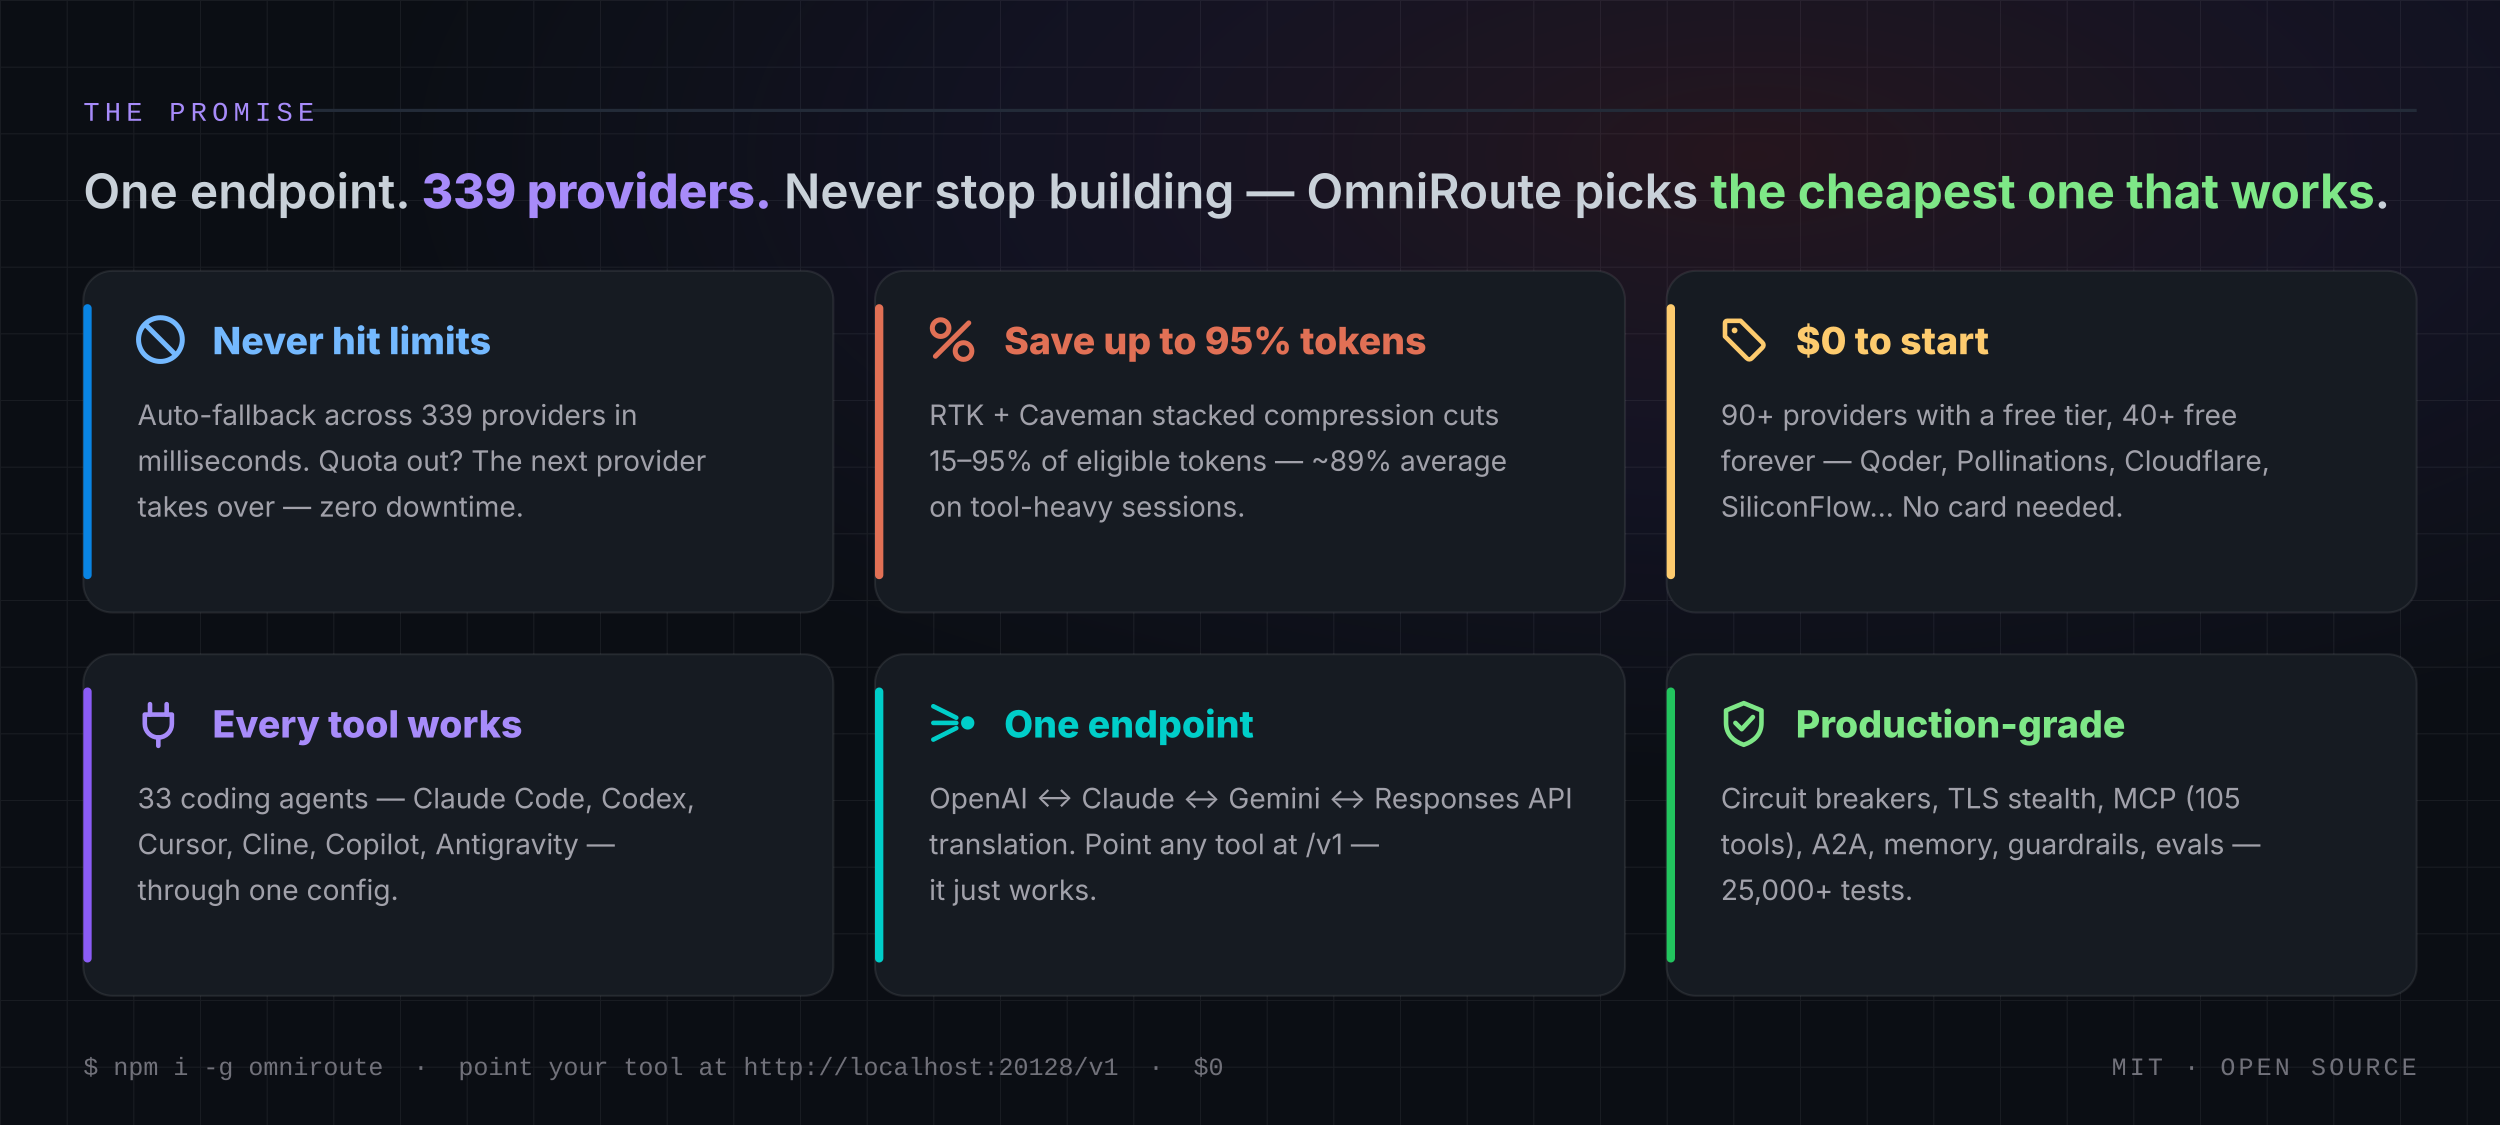
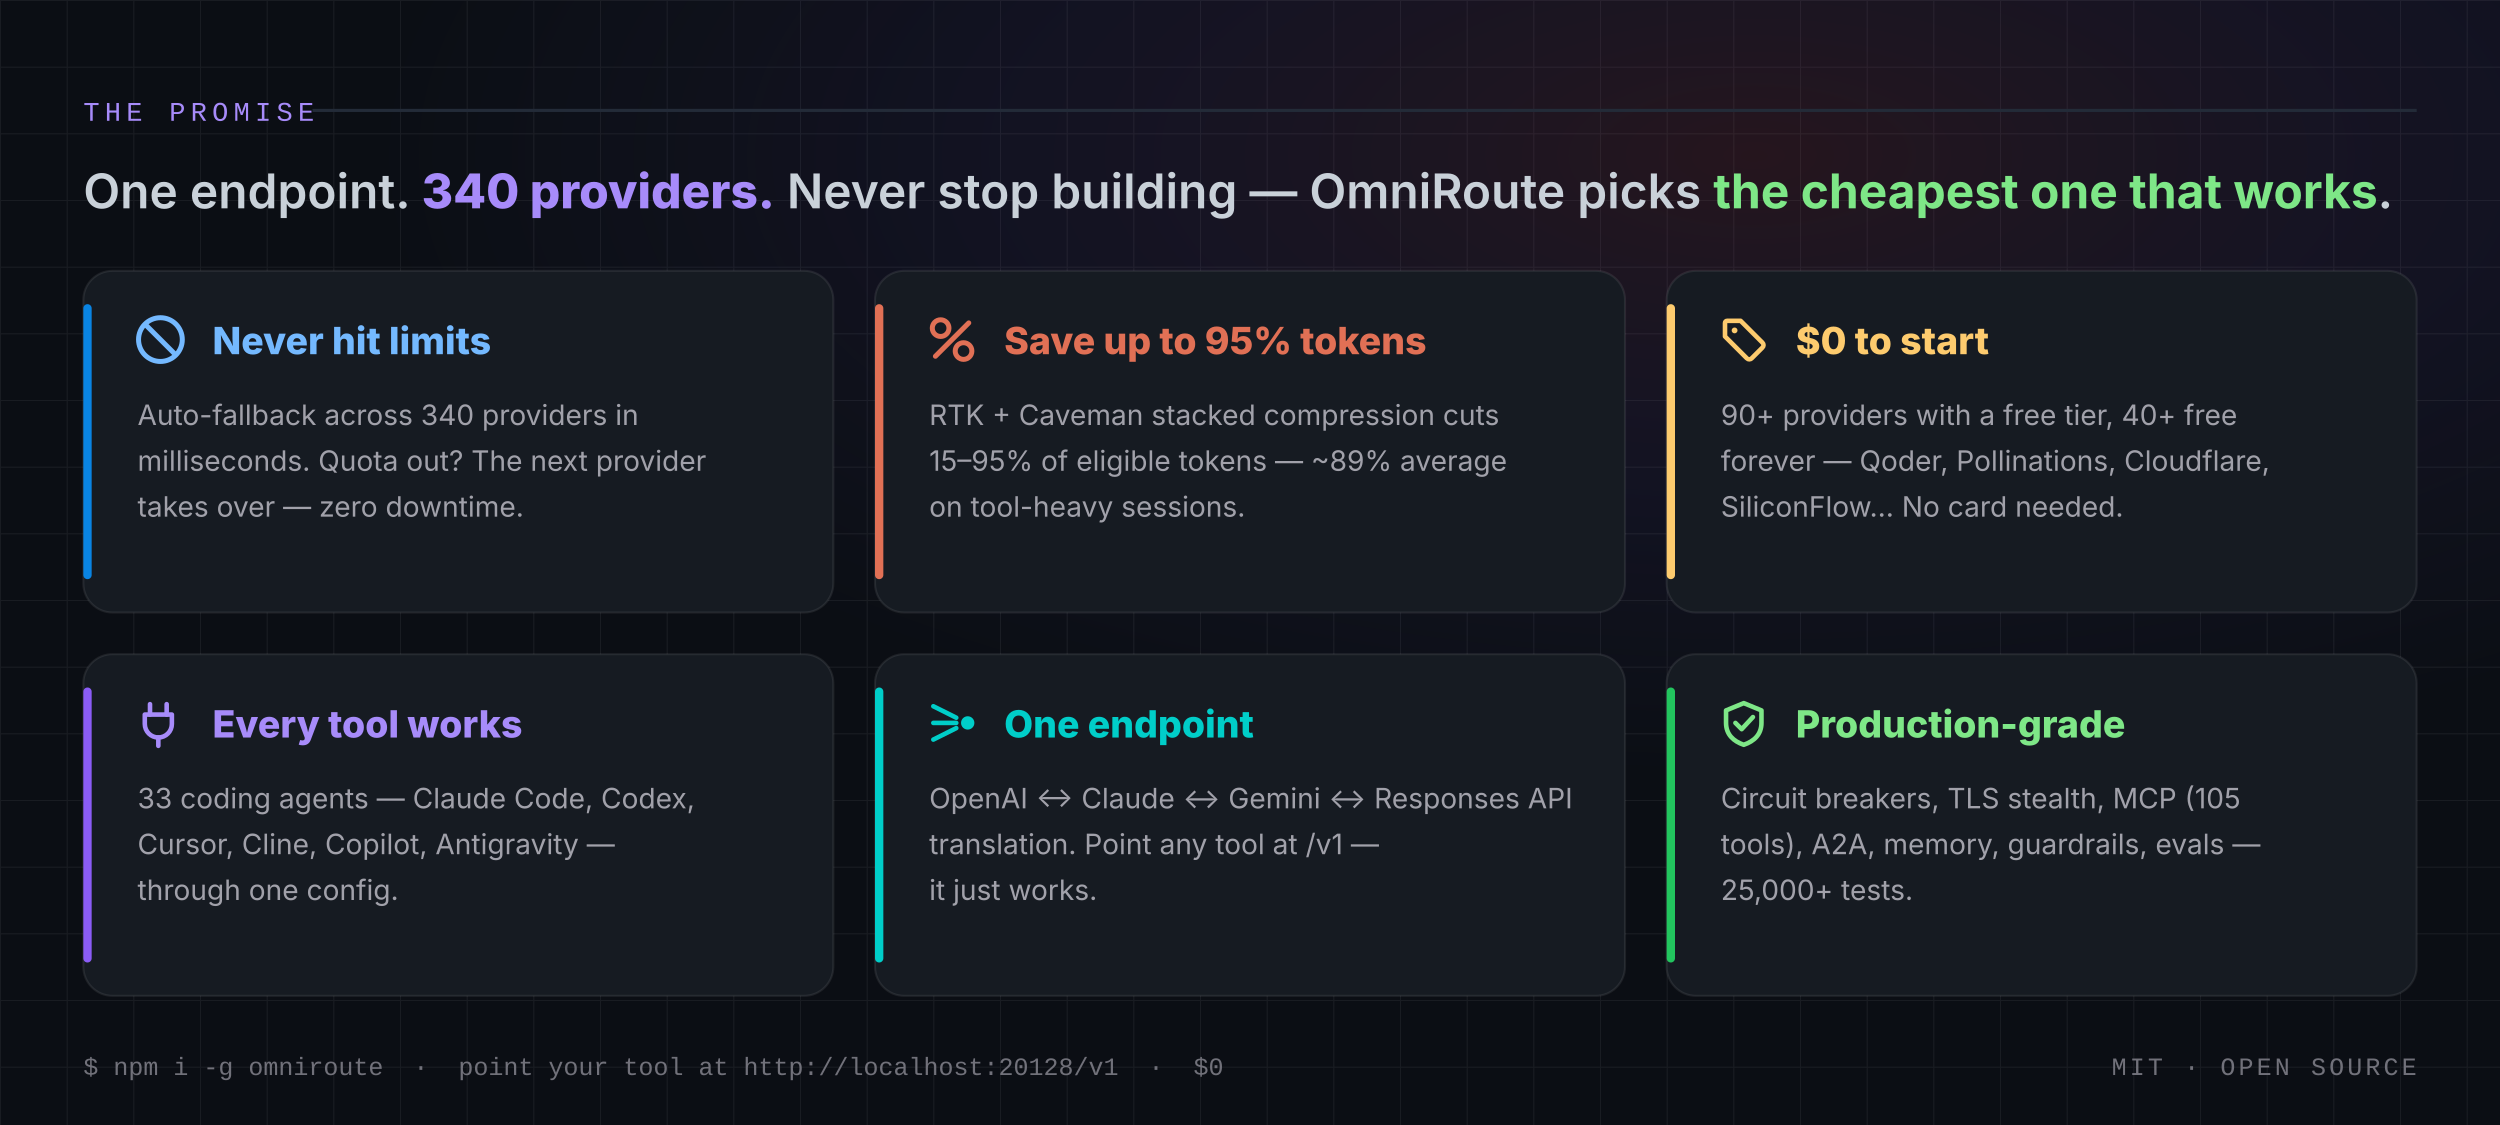
- <svg xmlns="http://www.w3.org/2000/svg" viewBox="0 0 1200 540" role="img" aria-label="The OmniRoute promise: one endpoint, 339 providers — never stop building, OmniRoute picks the cheapest one that works. Six pillars. Never hit limits: auto-fallback across 339 providers in milliseconds, quota out means the next provider takes over with zero downtime. Save up to 95 percent of tokens: RTK plus Caveman stacked compression cuts 15 to 95 percent of eligible tokens, about 89 percent average on tool-heavy sessions. Zero dollars to start: 90+ providers with a free tier, 40+ free forever — Qoder, Pollinations, Cloudflare, SiliconFlow — no card needed. Every tool works: 33 coding agents including Claude Code, Codex, Cursor, Cline, Copilot and Antigravity through one config. One endpoint: OpenAI, Claude, Gemini and Responses API translation — point any tool at /v1 and it just works. Production-grade: circuit breakers, TLS stealth, MCP with 105 tools, A2A, memory, guardrails, evals — 25,000+ tests.">
+ <svg xmlns="http://www.w3.org/2000/svg" viewBox="0 0 1200 540" role="img" aria-label="The OmniRoute promise: one endpoint, 340 providers — never stop building, OmniRoute picks the cheapest one that works. Six pillars. Never hit limits: auto-fallback across 340 providers in milliseconds, quota out means the next provider takes over with zero downtime. Save up to 95 percent of tokens: RTK plus Caveman stacked compression cuts 15 to 95 percent of eligible tokens, about 89 percent average on tool-heavy sessions. Zero dollars to start: 90+ providers with a free tier, 40+ free forever — Qoder, Pollinations, Cloudflare, SiliconFlow — no card needed. Every tool works: 33 coding agents including Claude Code, Codex, Cursor, Cline, Copilot and Antigravity through one config. One endpoint: OpenAI, Claude, Gemini and Responses API translation — point any tool at /v1 and it just works. Production-grade: circuit breakers, TLS stealth, MCP with 105 tools, A2A, memory, guardrails, evals — 25,000+ tests.">
  <defs>
    <pattern id="gridPaperP" width="32" height="32" patternUnits="userSpaceOnUse">
      <path d="M 32 0 L 0 0 0 32" fill="none" stroke="#ffffff" stroke-opacity="0.06" stroke-width="1" />
    </pattern>
    <radialGradient id="bgGlowP" cx="70%" cy="14%" r="55%">
      <stop offset="0%" stop-color="#e54d5e" stop-opacity="0.12" />
      <stop offset="55%" stop-color="#8b5cf6" stop-opacity="0.06" />
      <stop offset="100%" stop-color="#6366f1" stop-opacity="0" />
    </radialGradient>
  </defs>
  <rect width="1200" height="540" fill="#0b0e14" />
  <rect width="1200" height="540" fill="url(#gridPaperP)" />
  <rect width="1200" height="540" fill="url(#bgGlowP)" />
  <g>
    <text x="40" y="58" font-family="Consolas, 'Courier New', monospace" font-size="13" letter-spacing="2.5" fill="#a78bfa">THE PROMISE</text>
    <line x1="150" y1="53" x2="1160" y2="53" stroke="#232b38" stroke-width="1.5" />
  </g>
  <g>
-     <text x="40" y="100" font-family="Inter, 'Segoe UI', Arial, Helvetica, system-ui, sans-serif" font-size="23" font-weight="600" fill="#c9d1d9">One endpoint. <tspan fill="#a78bfa" font-weight="800">339 providers.</tspan> Never stop building — OmniRoute picks <tspan fill="#7ee787" font-weight="700">the cheapest one that works</tspan>.</text>
+     <text x="40" y="100" font-family="Inter, 'Segoe UI', Arial, Helvetica, system-ui, sans-serif" font-size="23" font-weight="600" fill="#c9d1d9">One endpoint. <tspan fill="#a78bfa" font-weight="800">340 providers.</tspan> Never stop building — OmniRoute picks <tspan fill="#7ee787" font-weight="700">the cheapest one that works</tspan>.</text>
  </g>
  <g font-family="Inter, 'Segoe UI', Arial, Helvetica, system-ui, sans-serif">
    <g>
      <rect x="40" y="130" width="360" height="164" rx="14" fill="#161b22" stroke="#ffffff" stroke-opacity="0.08" stroke-width="1" />
      <rect x="40" y="130" width="360" height="164" rx="14" fill="none" stroke="#74b9ff" stroke-width="1.5" opacity="0">
        <animate attributeName="opacity" values="0;0.9;0;0" keyTimes="0;0.055;0.12;1" dur="12s" begin="3s" repeatCount="indefinite" />
      </rect>
      <rect x="40" y="146" width="4" height="132" rx="2" fill="#0984e3" />
      <g transform="translate(66,152)" stroke="#74b9ff" stroke-width="2.4" fill="none" stroke-linecap="round">
        <circle cx="11" cy="11" r="10.5" />
        <line x1="3.9" y1="3.9" x2="18.1" y2="18.1" />
      </g>
      <text x="102" y="170" font-size="18" font-weight="800" fill="#74b9ff">Never hit limits</text>
-       <text x="66" y="204" font-size="13.5" fill="#a1a1aa">Auto-fallback across 339 providers in</text>
+       <text x="66" y="204" font-size="13.5" fill="#a1a1aa">Auto-fallback across 340 providers in</text>
      <text x="66" y="226" font-size="13.5" fill="#a1a1aa">milliseconds. Quota out? The next provider</text>
      <text x="66" y="248" font-size="13.5" fill="#a1a1aa">takes over — zero downtime.</text>
    </g>
    <g>
      <rect x="420" y="130" width="360" height="164" rx="14" fill="#161b22" stroke="#ffffff" stroke-opacity="0.08" stroke-width="1" />
      <rect x="420" y="130" width="360" height="164" rx="14" fill="none" stroke="#e17055" stroke-width="1.5" opacity="0">
        <animate attributeName="opacity" values="0;0;0.9;0;0" keyTimes="0;0.167;0.222;0.287;1" dur="12s" begin="3s" repeatCount="indefinite" />
      </rect>
      <rect x="420" y="146" width="4" height="132" rx="2" fill="#e17055" />
      <g transform="translate(446,152)" stroke="#e17055" stroke-width="2.4" fill="none" stroke-linecap="round">
        <circle cx="5.5" cy="5.5" r="4" />
        <circle cx="16.5" cy="16.5" r="4" />
        <line x1="19" y1="3" x2="3" y2="19" />
      </g>
      <text x="482" y="170" font-size="18" font-weight="800" fill="#e17055">Save up to 95% tokens</text>
      <text x="446" y="204" font-size="13.5" fill="#a1a1aa">RTK + Caveman stacked compression cuts</text>
      <text x="446" y="226" font-size="13.5" fill="#a1a1aa">15–95% of eligible tokens — ~89% average</text>
      <text x="446" y="248" font-size="13.5" fill="#a1a1aa">on tool-heavy sessions.</text>
    </g>
    <g>
      <rect x="800" y="130" width="360" height="164" rx="14" fill="#161b22" stroke="#ffffff" stroke-opacity="0.08" stroke-width="1" />
      <rect x="800" y="130" width="360" height="164" rx="14" fill="none" stroke="#fdcb6e" stroke-width="1.5" opacity="0">
        <animate attributeName="opacity" values="0;0;0.9;0;0" keyTimes="0;0.334;0.389;0.454;1" dur="12s" begin="3s" repeatCount="indefinite" />
      </rect>
      <rect x="800" y="146" width="4" height="132" rx="2" fill="#fdcb6e" />
      <g transform="translate(826,152)" stroke="#fdcb6e" stroke-width="2.2" fill="none" stroke-linecap="round" stroke-linejoin="round">
        <path d="M 2,9.5 L 2,3 A 1,1 0 0 1 3,2 L 9.5,2 L 20,12.5 A 1.6,1.6 0 0 1 20,14.8 L 14.8,20 A 1.6,1.6 0 0 1 12.5,20 Z" />
        <circle cx="6.6" cy="6.6" r="1.4" fill="#fdcb6e" stroke="none" />
      </g>
      <text x="862" y="170" font-size="18" font-weight="800" fill="#fdcb6e">$0 to start</text>
      <text x="826" y="204" font-size="13.5" fill="#a1a1aa">90+ providers with a free tier, 40+ free</text>
      <text x="826" y="226" font-size="13.5" fill="#a1a1aa">forever — Qoder, Pollinations, Cloudflare,</text>
      <text x="826" y="248" font-size="13.5" fill="#a1a1aa">SiliconFlow… No card needed.</text>
    </g>
    <g>
      <rect x="40" y="314" width="360" height="164" rx="14" fill="#161b22" stroke="#ffffff" stroke-opacity="0.08" stroke-width="1" />
      <rect x="40" y="314" width="360" height="164" rx="14" fill="none" stroke="#a78bfa" stroke-width="1.5" opacity="0">
        <animate attributeName="opacity" values="0;0;0.9;0;0" keyTimes="0;0.5;0.555;0.62;1" dur="12s" begin="3s" repeatCount="indefinite" />
      </rect>
      <rect x="40" y="330" width="4" height="132" rx="2" fill="#8b5cf6" />
      <g transform="translate(66,336)" stroke="#a78bfa" stroke-width="2.2" fill="none" stroke-linecap="round" stroke-linejoin="round">
        <path d="M 6,2 L 6,7 M 14,2 L 14,7" />
        <path d="M 3.5,7 L 16.5,7 L 16.5,11.5 A 6.5,6.5 0 0 1 10,18 A 6.5,6.5 0 0 1 3.5,11.5 Z" />
        <path d="M 10,18 L 10,22" />
      </g>
      <text x="102" y="354" font-size="18" font-weight="800" fill="#a78bfa">Every tool works</text>
      <text x="66" y="388" font-size="13.5" fill="#a1a1aa">33 coding agents — Claude Code, Codex,</text>
      <text x="66" y="410" font-size="13.5" fill="#a1a1aa">Cursor, Cline, Copilot, Antigravity —</text>
      <text x="66" y="432" font-size="13.5" fill="#a1a1aa">through one config.</text>
    </g>
    <g>
      <rect x="420" y="314" width="360" height="164" rx="14" fill="#161b22" stroke="#ffffff" stroke-opacity="0.08" stroke-width="1" />
      <rect x="420" y="314" width="360" height="164" rx="14" fill="none" stroke="#00cec9" stroke-width="1.5" opacity="0">
        <animate attributeName="opacity" values="0;0;0.9;0;0" keyTimes="0;0.667;0.722;0.787;1" dur="12s" begin="3s" repeatCount="indefinite" />
      </rect>
      <rect x="420" y="330" width="4" height="132" rx="2" fill="#00cec9" />
      <g transform="translate(446,336)" stroke="#00cec9" stroke-width="2.2" fill="none" stroke-linecap="round">
        <path d="M 2,3 L 13,8.5 M 2,11 L 13,11 M 2,19 L 13,13.5" />
        <circle cx="18.5" cy="11" r="3.2" fill="#00cec9" stroke="none" />
      </g>
      <text x="482" y="354" font-size="18" font-weight="800" fill="#00cec9">One endpoint</text>
      <text x="446" y="388" font-size="13.5" fill="#a1a1aa">OpenAI ↔ Claude ↔ Gemini ↔ Responses API</text>
      <text x="446" y="410" font-size="13.5" fill="#a1a1aa">translation. Point any tool at /v1 —</text>
      <text x="446" y="432" font-size="13.5" fill="#a1a1aa">it just works.</text>
    </g>
    <g>
      <rect x="800" y="314" width="360" height="164" rx="14" fill="#161b22" stroke="#ffffff" stroke-opacity="0.08" stroke-width="1" />
      <rect x="800" y="314" width="360" height="164" rx="14" fill="none" stroke="#7ee787" stroke-width="1.5" opacity="0">
        <animate attributeName="opacity" values="0;0;0.9;0;0" keyTimes="0;0.834;0.889;0.954;1" dur="12s" begin="3s" repeatCount="indefinite" />
      </rect>
      <rect x="800" y="330" width="4" height="132" rx="2" fill="#22c55e" />
      <g transform="translate(826,336)" stroke="#7ee787" stroke-width="2.2" fill="none" stroke-linecap="round" stroke-linejoin="round">
        <path d="M 11,1.5 L 19.5,5 L 19.5,11 C 19.5,16.5 16,19.8 11,21.5 C 6,19.8 2.5,16.5 2.5,11 L 2.5,5 Z" />
        <path d="M 7,11 L 10,14 L 15.4,8.2" />
      </g>
      <text x="862" y="354" font-size="18" font-weight="800" fill="#7ee787">Production-grade</text>
      <text x="826" y="388" font-size="13.5" fill="#a1a1aa">Circuit breakers, TLS stealth, MCP (105</text>
      <text x="826" y="410" font-size="13.5" fill="#a1a1aa">tools), A2A, memory, guardrails, evals —</text>
      <text x="826" y="432" font-size="13.5" fill="#a1a1aa">25,000+ tests.</text>
    </g>
  </g>
  <g>
    <text x="40" y="516" font-family="Consolas, 'Courier New', monospace" font-size="12" fill="#71717a">$ npm i -g omniroute  ·  point your tool at http://localhost:20128/v1  ·  $0</text>
    <text x="1160" y="516" text-anchor="end" font-family="Consolas, 'Courier New', monospace" font-size="12" letter-spacing="1.5" fill="#71717a">MIT · OPEN SOURCE</text>
  </g>
</svg>
